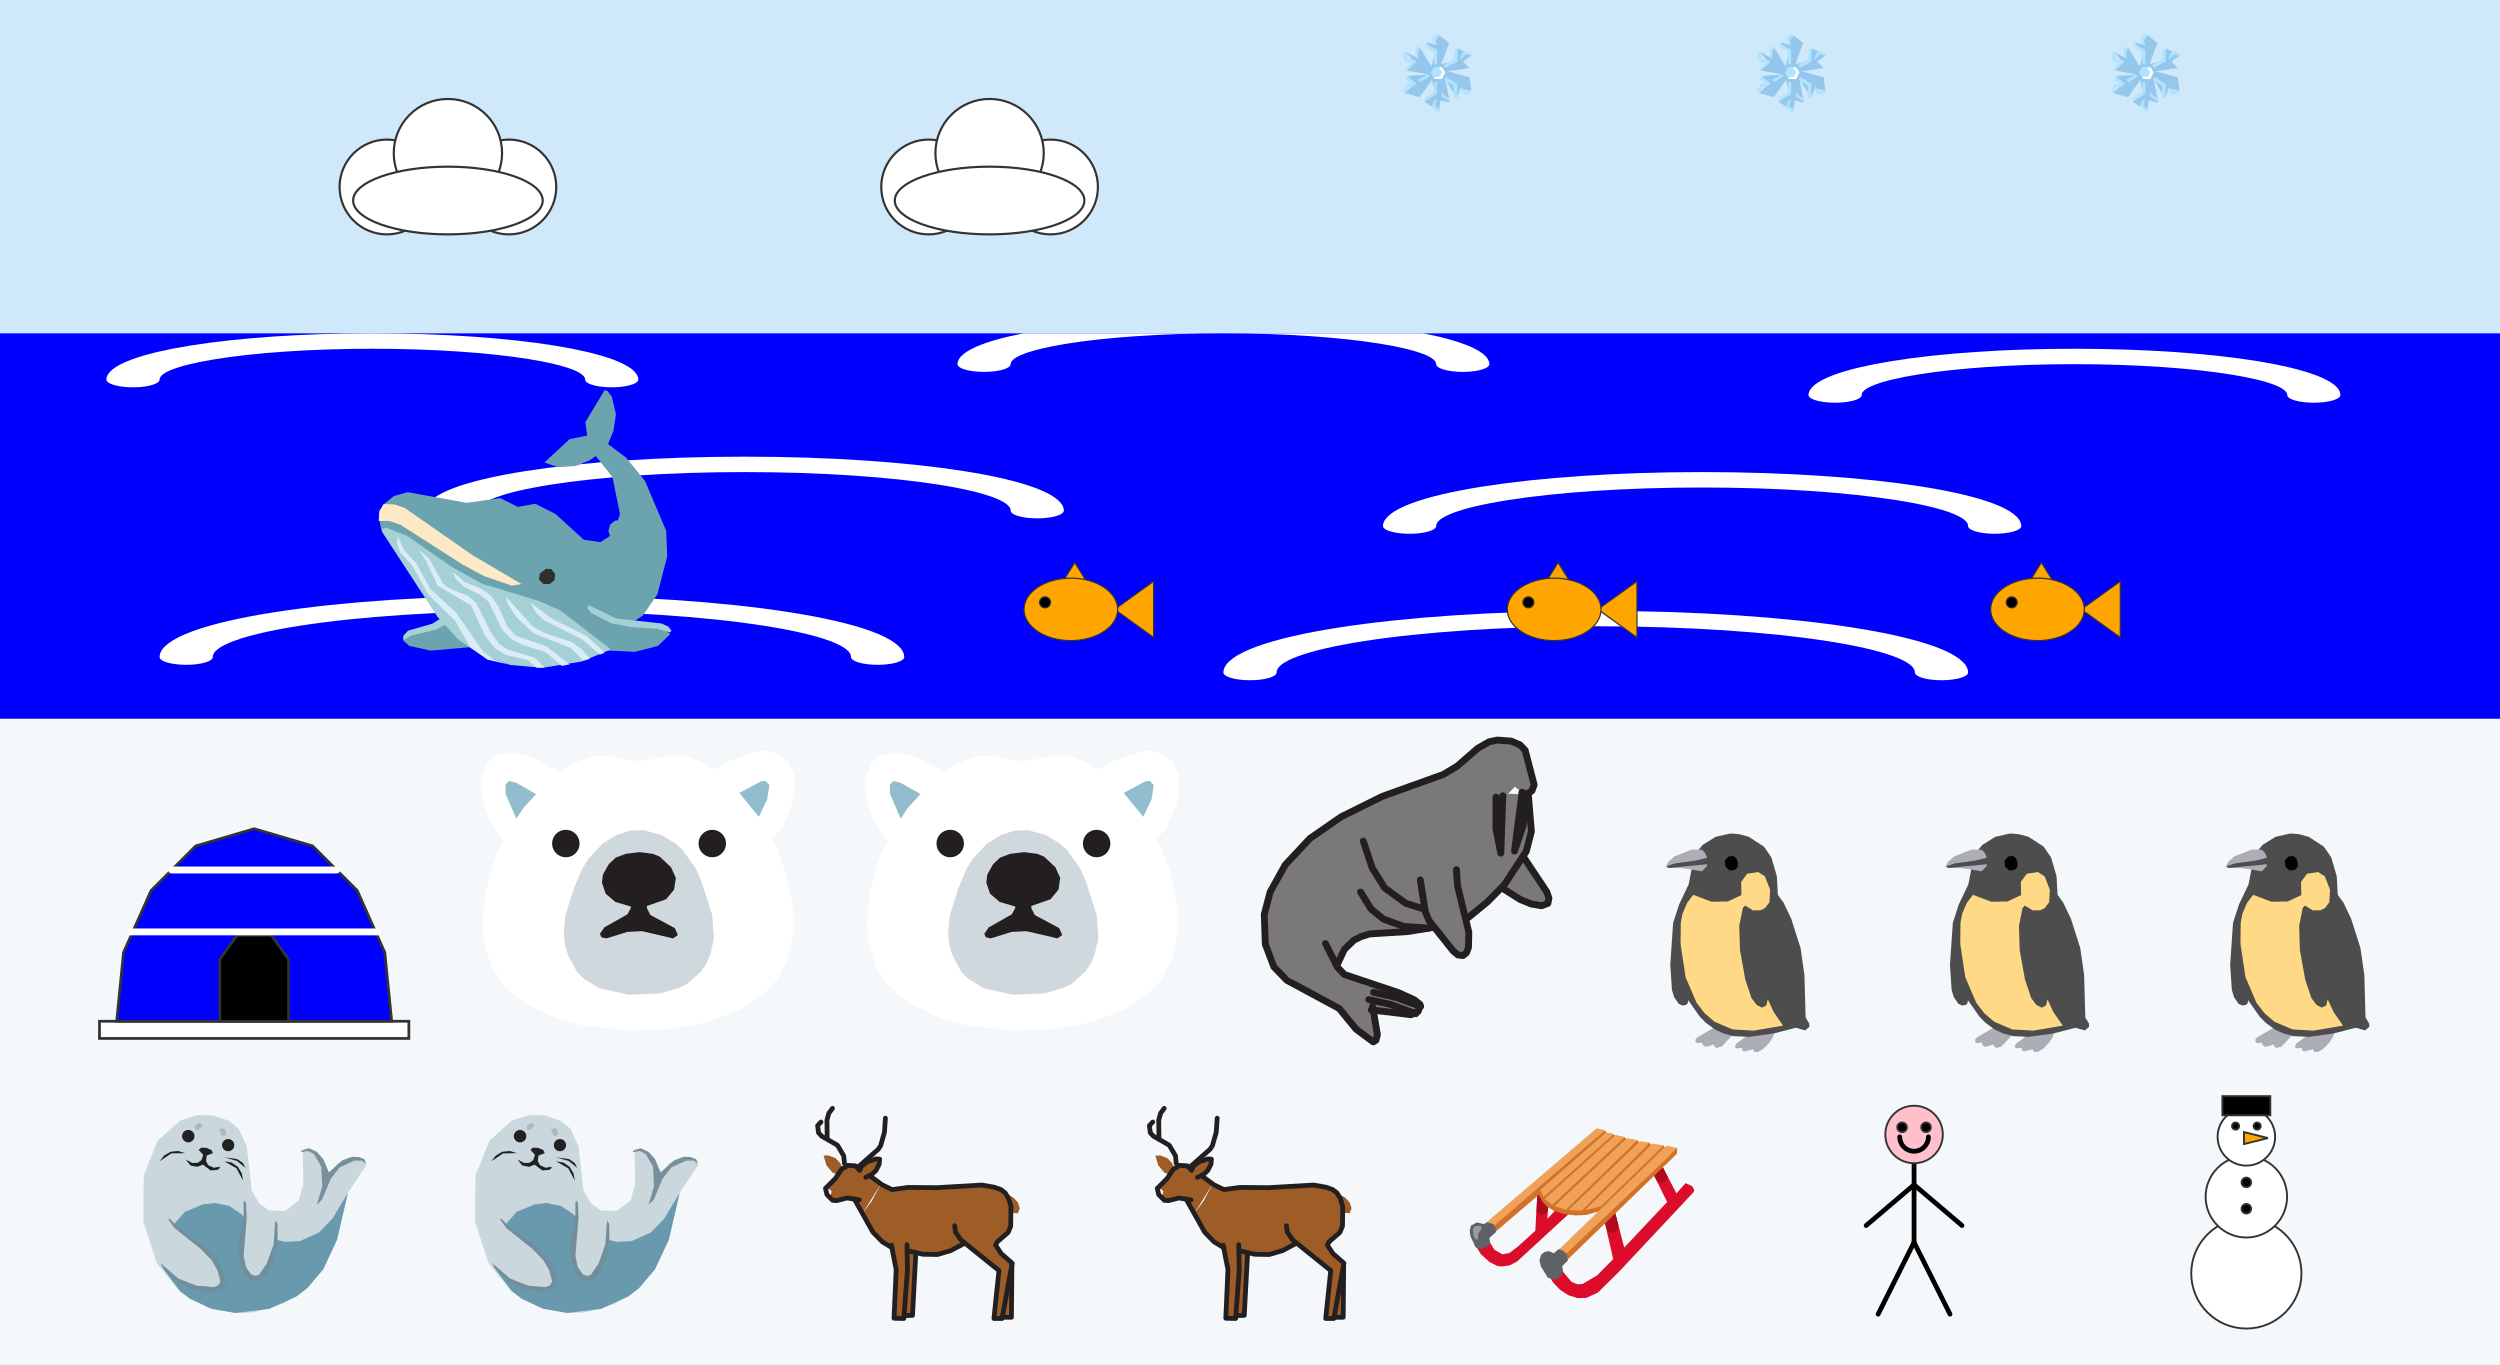
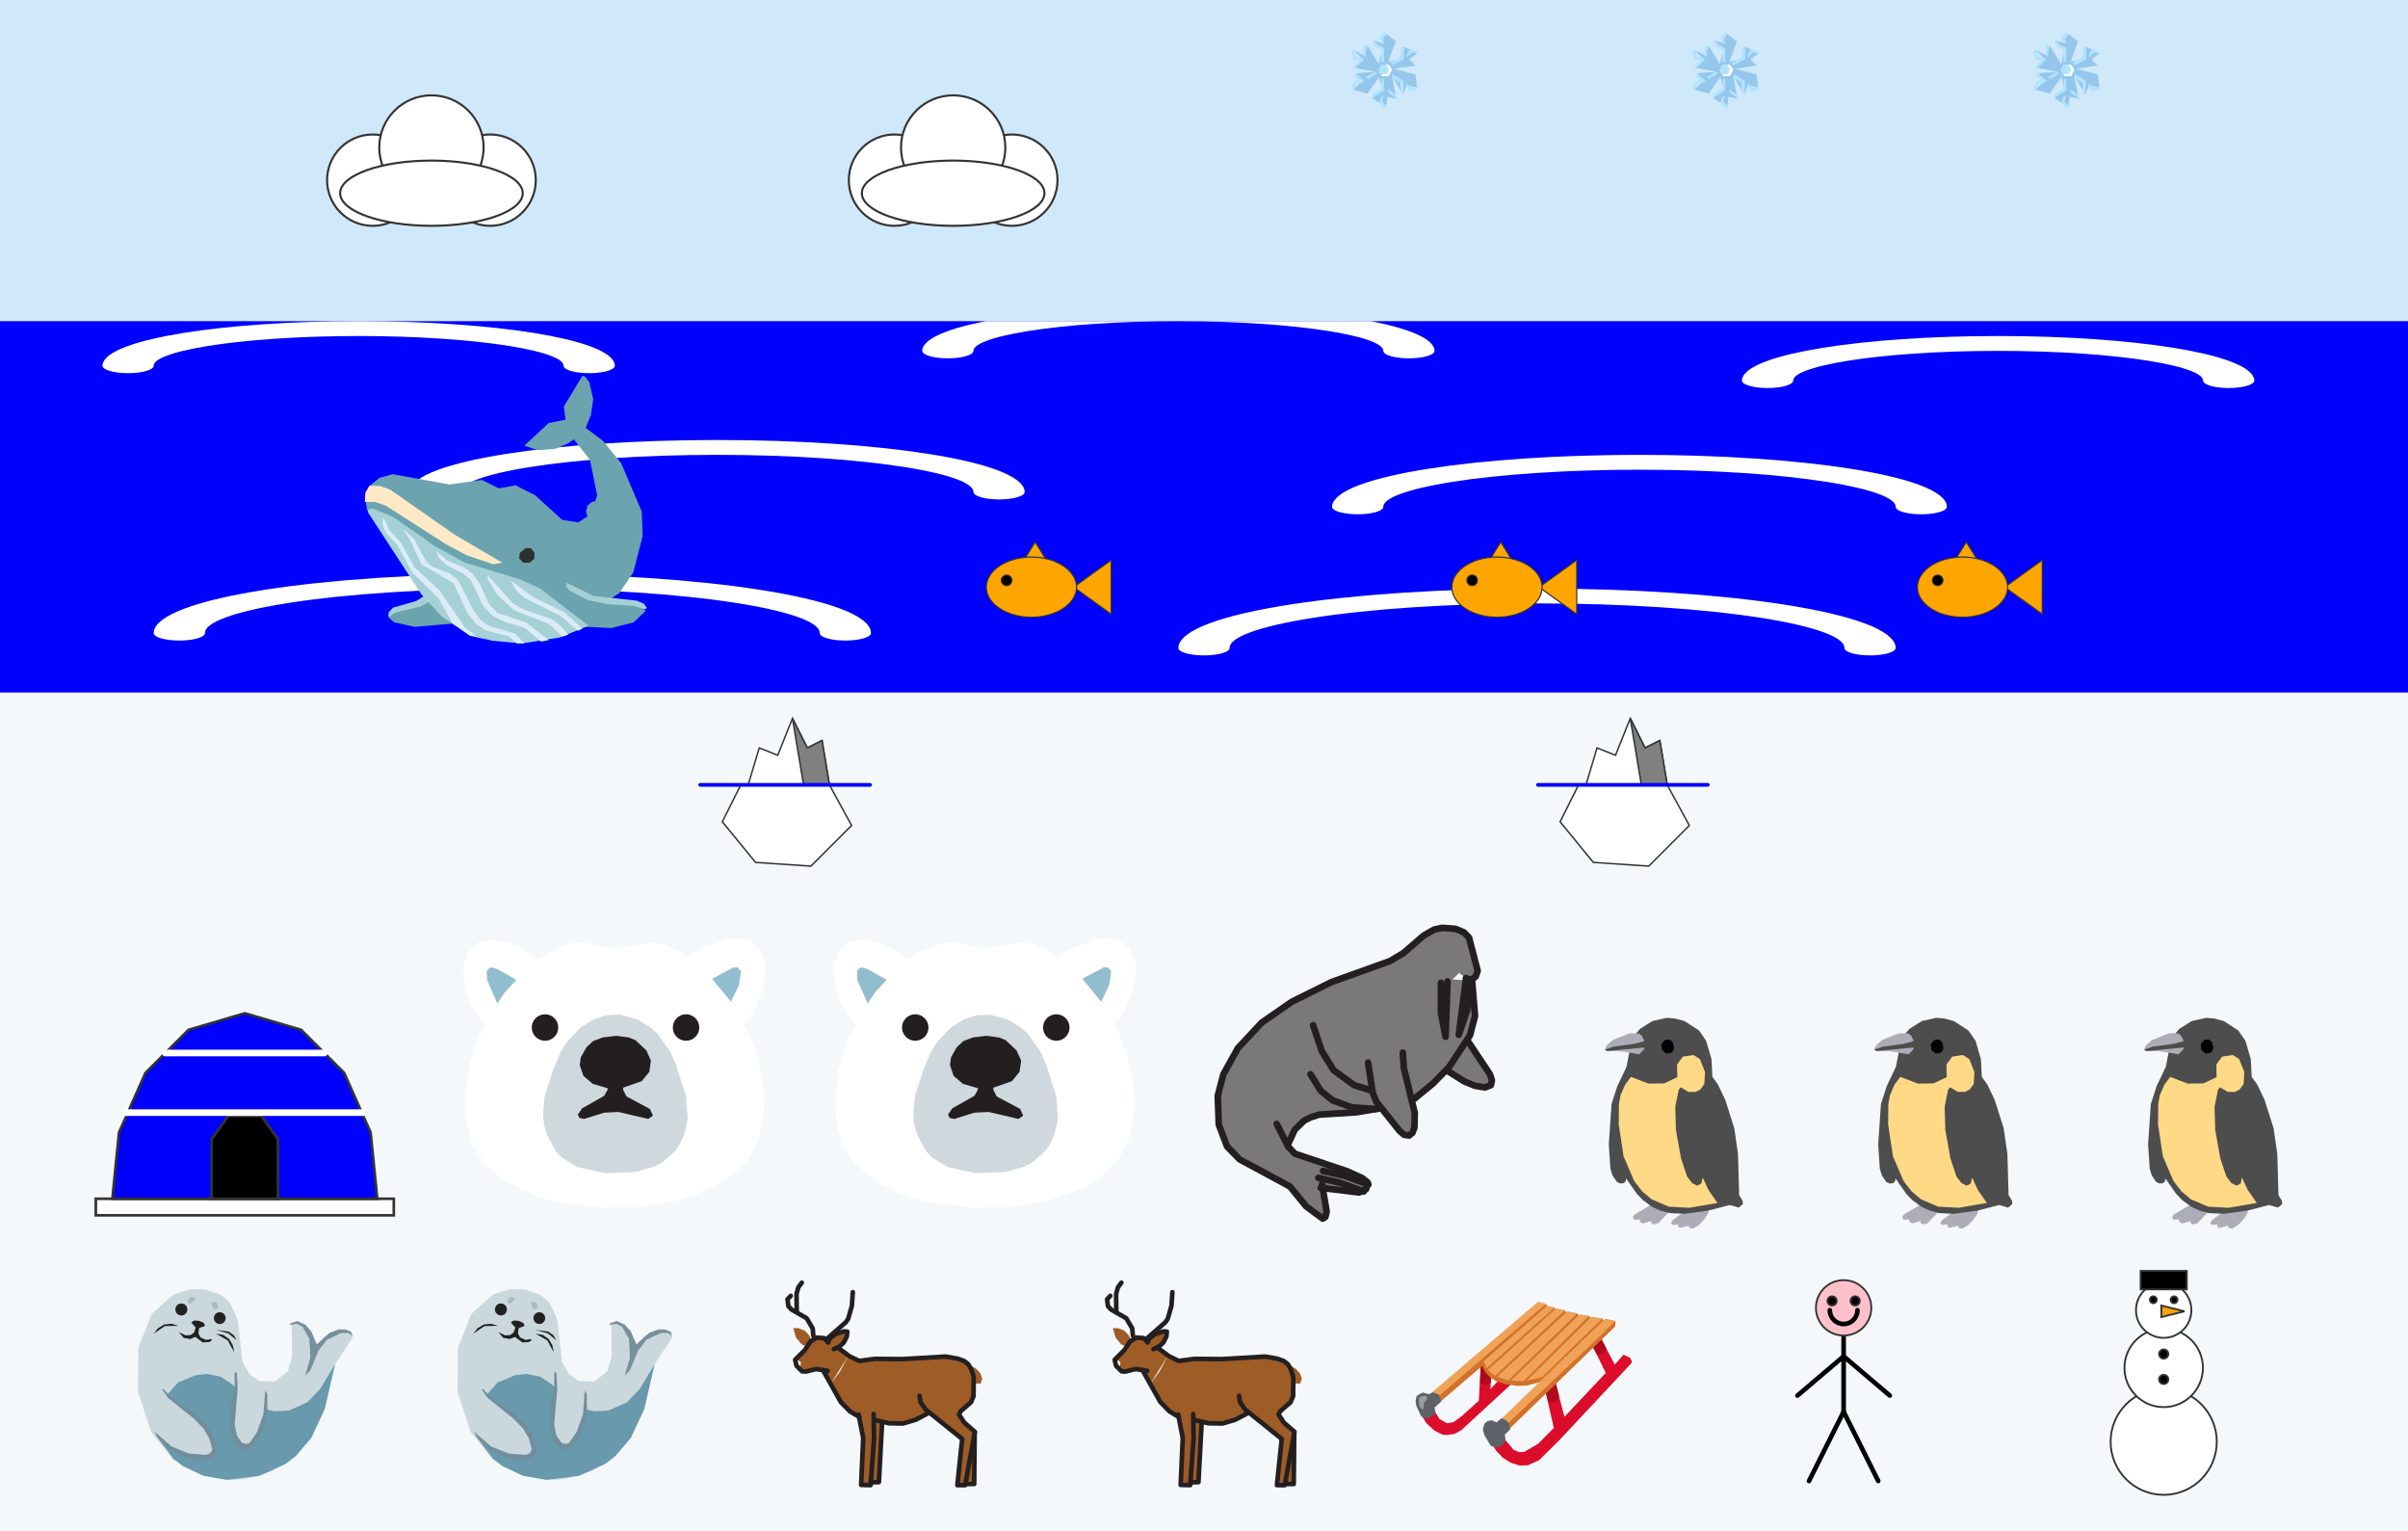
- <svg xmlns="http://www.w3.org/2000/svg" viewBox="0 0 480 262" width="480" height="262">
-   <rect width="480" height="262" fill="#cfe8fa" />
-   <rect y="64" width="480" height="198" fill="#f4f8fb" />
+ <svg xmlns="http://www.w3.org/2000/svg" viewBox="0 0 480 305" width="480" height="305">
+   <rect width="480" height="305" fill="#cfe8fa" />
+   <rect y="64" width="480" height="241" fill="#f4f8fb" />
  <defs>
    <symbol id="o-sea" viewBox="0 0 100 100">
      <ellipse cx="77" cy="17" rx="9" ry="9" fill="yellow" stroke="#333" stroke-width="0.8" />
      <rect x="2" y="36" width="96" height="60" fill="blue" stroke="#333" stroke-width="0.8" />
      <path d="M8 51 A9 5 0 0 1 26 51" fill="none" stroke="white" stroke-width="2" stroke-linecap="round" stroke-linejoin="round" />
      <path d="M40 49 A9 5 0 0 1 58 49" fill="none" stroke="white" stroke-width="2" stroke-linecap="round" stroke-linejoin="round" />
      <path d="M72 53 A9 5 0 0 1 90 53" fill="none" stroke="white" stroke-width="2" stroke-linecap="round" stroke-linejoin="round" />
      <path d="M20 68 A11 6 0 0 1 42 68" fill="none" stroke="white" stroke-width="2" stroke-linecap="round" stroke-linejoin="round" />
      <path d="M56 70 A11 6 0 0 1 78 70" fill="none" stroke="white" stroke-width="2" stroke-linecap="round" stroke-linejoin="round" />
      <path d="M10 87 A13 7 0 0 1 36 87" fill="none" stroke="white" stroke-width="2" stroke-linecap="round" stroke-linejoin="round" />
      <path d="M50 89 A13 7 0 0 1 76 89" fill="none" stroke="white" stroke-width="2" stroke-linecap="round" stroke-linejoin="round" />
    </symbol>
    <symbol id="o-cloud" viewBox="0 0 100 100">
      <ellipse cx="27.5" cy="57.5" rx="17.5" ry="17.5" fill="white" stroke="#333" stroke-width="0.8" />
      <ellipse cx="72.5" cy="57.5" rx="17.5" ry="17.5" fill="white" stroke="#333" stroke-width="0.8" />
      <ellipse cx="50" cy="45" rx="20" ry="20" fill="white" stroke="#333" stroke-width="0.8" />
      <ellipse cx="50" cy="62.5" rx="35" ry="12.5" fill="white" stroke="#333" stroke-width="0.8" />
    </symbol>
    <symbol id="o-snowflake" viewBox="0 0 100 100">
      <polygon points="54.6,39.5 63.9,14 50.7,3.7 46.3,16 35.5,13 47.3,24 42.7,42.2 28.8,19.3 23.5,31 11.7,24.7 21.9,36.3 12.4,47 39,51.9 14.5,53.6 21.8,63.6 10.9,74.2 28.6,79.1 43.2,58.5 47.5,74.2 34.5,84.8 51.7,95.9 53.5,83.1 64.8,85.5 59.2,57 73.1,80.4 77.5,68.6 90.5,71.8 88.5,55.3 61.9,48.1 88.4,44.2 80.7,36.4 91,28.9 74,20.6 70.9,35.4" fill="#95C7EC" />
      <polygon points="59.7,43.8 74.2,36.2 74,20.6 71.4,21.7 70.4,23.2 69.9,33.8 57.4,40.6" fill="#AFE3FF" />
      <polygon points="77.7,34.3 83.4,28.1 85.7,28.2 90.8,29.7 91.2,27.4 85.9,24.8 81.9,24.1 80.4,25.6 77.8,29.9" fill="#AFE3FF" />
      <polygon points="60.3,54.8 58.5,58.4 69.3,65.4 69.8,77.9 70.9,79.3 73.3,80.5 73.9,63.3" fill="#AFE3FF" />
      <polygon points="77.9,66.2 77.5,69.7 80,74.4 81.7,76.1 85.4,75.6 90.5,73.6 90.3,70.4 83.5,72.2 81.4,70.7" fill="#AFE3FF" />
      <polygon points="46.1,42.8 42,49.4 43.9,53.4 46.5,57.1 54.5,57.1 58.1,49.6 55,43.4 54.1,42.6" fill="#AFE3FF" />
      <polygon points="49.4,17.2 47.5,10.2 52.7,5.3 49.8,2.9 46.2,5.6 43.3,9.2 46.3,16" fill="#AFE3FF" />
      <polygon points="35.3,14.8 35.7,18 36.5,19.6 45.7,24.8 45.9,39.7 49.4,39.7 49.4,22.3 38.7,17.2" fill="#AFE3FF" />
      <polygon points="23.4,31 25.9,33.2 26.4,32.8 27,23.7 27,18.6 26.6,18.5 24.9,18.4 24,19.3" fill="#AFE3FF" />
      <polygon points="22.3,34.6 23.9,35.6 23.8,37.2 13,47.6 11.5,46.1 11.5,45 19.7,36.9 13.9,37.4 11.6,37 9.6,31.8 8.7,26 9.6,25.2 12.3,24.6 14.3,33.4" fill="#AFE3FF" />
      <polygon points="38.8,51.5 26.3,58.4 29.4,61 40.4,53.9" fill="#AFE3FF" />
      <polygon points="24.5,63.1 23.5,64.3 19.7,66.7 14.9,66.4 11.8,74.5 9.1,73.3 10.3,68.4 12.7,63.4 14.7,62.9 19.7,63.3 11.9,57.6 12,56.4 13.7,54.4 22.3,60.6" fill="#AFE3FF" />
      <polygon points="46.3,60.9 46.1,73 35.7,79.1 34.6,80.5 34.4,83.9 49.3,75.4 49.3,60.9" fill="#AFE3FF" />
      <polygon points="64.9,84.8 55.1,78.2 54.6,73.5 63.8,80.6 64.7,82.1" fill="#AFE3FF" />
      <polygon points="47.2,88.7 48.5,90.8 53.1,95 50.7,97 47.4,94.9 43.1,90.2 46.2,82.8 47.8,82.2 48.9,82" fill="#AFE3FF" />
      <polygon points="55.5,48.8 53,54.6 47.1,54.9 46.1,56.2 46.4,57.3 55.3,57.4 59.2,49.4 57,45.3 54.2,42.6 52.7,43.1 52.5,44.5" fill="#FEFEFE" />
    </symbol>
    <symbol id="o-whale" viewBox="0 0 100 100">
      <polygon points="12.5,37.5 31.3,40.9 42.1,39.4 47.7,42.2 53.3,41.2 59.8,44.5 68.8,52.7 74.1,53.5 78.3,50.8 80.4,44.5 78,32.7 71.6,24.6 72.5,20.7 75.9,21.6 82.3,26.4 88.4,33.9 95.2,49.9 95.5,58 92.4,70.1 87.7,77 82.9,80.1 93.2,80.5 96.5,82.9 92.5,86.7 85.1,88.6 40.3,86.4 19.8,88.2 13,86.7 11.1,85.1 12.6,83.1 20.9,80.9 27.4,76.6 13.3,61.8 3.9,49.2 3.2,44.8 4.6,41.5 8.1,38.7" fill="#6BA4AE" />
      <polygon points="75.9,23.7 78.3,17.9 79.1,12.6 77.8,7 76.5,5.2 75.5,4.8 69.3,15.1 69.9,19.4 64.3,20.5 56.2,28 60.6,29.5 66.3,29.1 70.5,27.4" fill="#6BA4AE" />
      <polygon points="81.5,46.4 78.8,46.6 77.2,47.9 76.7,49.9 77.5,52.6" fill="#6BA4AE" />
      <polygon points="59.6,63.6 59.5,65.6 57.9,66.9 55.9,66.9 54.5,65.5 54.7,63.6 56.7,62 58.4,62.1" fill="#2E302F" />
      <polygon points="5.8,48.9 12.5,51.6 26.4,61.3 36.3,66.8 54.4,72.3 61.4,75.4 77.5,87.8 68.1,91.7 55.5,93.7 45.3,92.8 35.9,89.5 28.8,84.8 22,77.4 4.2,50.1 4.2,49.2" fill="#A5D0D6" />
      <polygon points="70.3,73.6 70,74.6 71.2,76.2 77.5,79.4 84.2,80.7 92.3,81.2 96.3,82.4 96.9,81.9 95.9,80.5 93.6,79.5 79.1,77.9" fill="#A5D0D6" />
      <polygon points="25.1,76.6 20.3,79.6 12.6,81.8 11.1,83.4 11,85 13.5,83.4 21.8,81.4 27.2,78.4 28.1,77.8" fill="#A5D0D6" />
      <polygon points="51.7,72.8 53.4,76 56.1,78.5 68.3,84.6 74,89.5 75.5,88.8 69.5,83.4 58.6,78" fill="#DBECF7" />
      <polygon points="52.8,82.7 64.5,87.3 68.8,91.4 70.8,90.8 68,87.6 65,85.5 55.7,82.3 52.4,80.4 43.9,70.9 44.2,72.7 47.2,77.5" fill="#DBECF7" />
      <polygon points="19.6,68.3 28,76.1 36.7,88.7 39.9,90.9 44.6,92.6 38,91.1 32.5,87.2 27.6,78.6 19,70.2 13.9,60.9 10.1,56.8 9.1,54.1 9.3,51.6 11.3,56 15.2,60.2" fill="#DBECF7" />
      <polygon points="15.8,55.7 18.3,59.4 22,67.4 32.7,73.7 37.2,83.5 40.4,87.5 43.7,89.5 51,91.3 53.8,93.7 56.2,93.6 53.2,90.5 44.3,87.8 41.6,85.9 39.1,82.4 34.3,72.8 31.6,70.6 25.6,68.2 23.7,66.7 19.4,58.8" fill="#DBECF7" />
      <polygon points="38.4,72.6 42.6,81.4 45.7,84.6 49.3,86.4 56.6,88.7 61.8,93.1 64.3,92.6 56.8,86.8 47.2,83.5 44.5,80.7 41.4,73.9 39,70.5 36,68.4 30.6,66.2 26.9,63 27.8,65.3 30.6,67.8 35.7,70.4" fill="#DBECF7" />
      <polygon points="3.2,46.7 6.5,46.7 10.1,47.9 30.1,60.7 37,64.4 45.8,67.4 48.9,66.9 33.1,57.6 11.6,42.6 8.2,41.4 4.8,41.3 3.4,43.5" fill="#FEE9C6" />
    </symbol>
    <symbol id="o-fish" viewBox="0 0 100 100">
      <polygon points="68,50 93,32 93,68" fill="orange" stroke="#333" stroke-width="0.8" />
      <polygon points="42.5,20 50,32 35,32" fill="orange" stroke="#333" stroke-width="0.8" />
      <ellipse cx="40" cy="50" rx="30" ry="20" fill="orange" stroke="#333" stroke-width="0.8" />
      <ellipse cx="23.5" cy="45.5" rx="3.5" ry="3.5" fill="black" stroke="#333" stroke-width="0.8" />
    </symbol>
+     <symbol id="o-iceberg" viewBox="0 0 100 100">
+       <polygon points="26,50 74,50 86,72 64,94 34,92 16,70" fill="white" stroke="#333" stroke-width="0.8" />
+       <polygon points="30,50 36,30 46,34 54,14 62,30 70,26 74,50" fill="white" stroke="#333" stroke-width="0.8" />
+       <polygon points="54,14 62,30 70,26 74,50 60,50" fill="grey" stroke="#333" stroke-width="0.8" />
+       <polyline points="4,50 96,50" fill="none" stroke="blue" stroke-width="2" stroke-linecap="round" stroke-linejoin="round" />
+     </symbol>
    <symbol id="o-igloo" viewBox="0 0 100 100">
      <rect x="5" y="88" width="90" height="5" fill="white" stroke="#333" stroke-width="0.8" />
      <polygon points="10,88 12,68 20,50 33,37 50,32 67,37 80,50 88,68 90,88" fill="blue" stroke="#333" stroke-width="0.8" />
      <polygon points="40,88 40,70 45,63 55,63 60,70 60,88" fill="black" stroke="#333" stroke-width="0.8" />
      <polyline points="14,62 86,62" fill="none" stroke="white" stroke-width="2" stroke-linecap="round" stroke-linejoin="round" />
      <polyline points="26,44 74,44" fill="none" stroke="white" stroke-width="2" stroke-linecap="round" stroke-linejoin="round" />
    </symbol>
    <symbol id="o-polar_bear" viewBox="0 0 100 100">
      <polygon points="12.6,37.2 8.8,32.7 6.5,28.8 4.8,24 4.3,18.6 4.6,16.3 6.3,12.7 9.1,10.5 12.9,9.8 17.4,10.6 21.7,12.3 30.1,17.5" fill="#FFFFFF" />
      <polygon points="17.1,34.8 11.5,21.9 11.4,19.2 12.5,18.1 14.5,18.6 26,25.1" fill="#91BDCE" />
      <polygon points="68.4,17 75.5,12.7 84.5,9.5 86.8,9.3 90.8,10.2 93.8,12.6 95.4,16.4 95.7,18.8 95,24.5 91.9,31.7 86.5,38.2" fill="#FFFFFF" />
      <polygon points="72.7,25.2 85.8,18.2 87.1,18.1 88.2,19.3 87.6,23.4 81.8,35.6" fill="#91BDCE" />
      <polygon points="78,19.8 73.8,16 69.8,13.4 64.8,11.2 61.1,10.6 50.7,12.3 47.5,12.1 41.4,10.7 36.6,10.9 30.2,13.4 24.1,17.8 16.7,25.9 12,33 8.2,41 5.7,49.9 4.8,59.5 5.2,65 7.3,71.9 10.8,77.5 16.8,82.6 26.8,87.4 34.2,89.3 46,90.6 58,90.4 69.5,88.4 80.1,84.5 86.1,80.5 90.5,75.8 93.6,69.8 95.1,62.3 95,54.6 93.2,45.3 90.1,36.9 85.8,29.3" fill="#FFFFFF" />
      <polygon points="68.5,47.4 66.9,43.7 63,38.2 60.9,36.3 56.8,33.8 51.5,32.4 47.5,32.6 43.8,33.8 39.7,36.3 35.6,40.7 33.7,43.7 31.3,49.5 28.9,57.1 28.4,62.3 28.7,65.6 29.6,68.7 32.3,73.7 34.2,75.6 38.7,78.4 47.2,80.3 56.4,79.9 61.9,78.3 64.3,77.1 68.3,73.6 69.8,71.4 71,68.7 72.1,63.9 71.6,57.1" fill="#CFD8DC" />
      <polygon points="60.7,60.9 53.6,57.1 52.6,55.1 52.6,50.8 49.7,50 48,50.8 47.9,55.1 46.9,56.9 40.2,60.7 38.9,62.6 39.4,63.6 40.8,63.9 46.9,62 51.2,61.8 60.2,63.9 61.6,62.9" fill="#231F20" />
      <polygon points="56.3,40.1 54.3,39.3 50.5,38.8 46.4,39.3 43.5,40.4 41.5,42.3 39.8,45.3 39.5,47.7 40.6,50.9 43.4,53.3 50.2,55.3 58.2,52.5 60.5,49.7 61,46.3 59.6,43.2" fill="#231F20" />
      <ellipse cx="71.6" cy="36.3" rx="4" ry="4" fill="#231F20" />
      <ellipse cx="29" cy="36.3" rx="4" ry="4" fill="#231F20" />
    </symbol>
    <symbol id="o-walrus" viewBox="0 0 100 100">
      <polygon points="83.7,21.4 81.6,19.8 79.6,21.8 83.6,22 81.5,38.3 85.2,22.1 85.6,36.8 78.6,48.2 67.5,58 68.3,64.5 67.1,68.6 64,68 57.9,60.7 36.8,63.4 30.5,69.8 29.8,71.8 32,74.4 52.4,81.8 54.1,83.6 53.1,85.4 40.2,84.8 41.6,91.9 40.4,94 29.8,83.8 12.1,72.9 8.7,63.4 9.8,52.2 15.9,41.1 25.2,32.3 38.2,24.8 60.8,16.2 75.3,6.4 81.1,6.6 84.6,9.2 87.2,19.2 85.5,21.7" fill="#7A7878" />
      <polygon points="82.2,52 77.7,49.2 83.9,40.4 84.3,40.5 88.3,46.1 91.2,51 91.6,52.7 90.8,54.1 88.5,54.3" fill="#7A7878" />
      <polygon points="84.7,21.9 85.2,22.3 84.3,29.7 81.5,38.5 83.6,22 83.9,21.6" fill="#FFFFFF" />
      <polygon points="78.1,22.6 77.4,39.1 76.1,32 76,25.2 76.2,22.5" fill="#FFFFFF" />
      <polyline points="85.5,21.9 86.4,32.8 84.9,38.6 78.6,48.2 73.7,53.2 68.1,57.8" fill="none" stroke="#231F20" stroke-width="2" stroke-linecap="round" stroke-linejoin="round" />
      <polyline points="76.1,22.8 76.1,32 77.5,39.1 78.1,22.4" fill="none" stroke="#231F20" stroke-width="2" stroke-linecap="round" stroke-linejoin="round" />
      <polyline points="85.2,22.1 84,31.1 81.5,38.5 83.7,21.4" fill="none" stroke="#231F20" stroke-width="2" stroke-linecap="round" stroke-linejoin="round" />
      <polyline points="54.1,46.9 55.5,56 56.6,58.7 63.6,67.5 65,68.7 66.5,68.9 67.5,68.1 68.1,66.5 68.2,62.1 64.9,48.5 64.6,43.9" fill="none" stroke="#231F20" stroke-width="2" stroke-linecap="round" stroke-linejoin="round" />
      <polyline points="84.3,40.5 90.9,50.4 91.5,52.2 91.2,53.7 89.4,54.4 86.4,53.9 83.2,52.6 78.1,49.4" fill="none" stroke="#231F20" stroke-width="2" stroke-linecap="round" stroke-linejoin="round" />
      <polyline points="83.7,21.4 84.5,21.9 85.5,21.7 86.6,20.9 87.2,19.2 84.6,9.2 83.1,7.6 80.5,6.5 76.5,6.2 74.1,6.7 70.8,8.6 64.8,13.8 60.8,16.2 43,22.6 31.1,28.5 22,34.8 14.8,42.5 10.4,50.4 8.7,56.9 9,65.6 11.5,72.2 15.3,76.1 30.5,84.3 35.4,90.3 40.4,94 41.2,93.5 41.6,91.9 40.2,83.6" fill="none" stroke="#231F20" stroke-width="2" stroke-linecap="round" stroke-linejoin="round" />
      <polyline points="39.8,84.7 51.4,86.1 53.5,85.1 54,83.1 52.4,81.8 47.8,79.7 32,74.4 30,72.3 26.5,65.4" fill="none" stroke="#231F20" stroke-width="2" stroke-linecap="round" stroke-linejoin="round" />
      <polyline points="52.8,85.8 45.4,83.1 39.1,81.7" fill="none" stroke="#231F20" stroke-width="2" stroke-linecap="round" stroke-linejoin="round" />
      <polyline points="54.2,83.7 47.1,81.1 40.5,79.6" fill="none" stroke="#231F20" stroke-width="2" stroke-linecap="round" stroke-linejoin="round" />
      <polyline points="29.8,71.8 32,67.1 34.8,64.4 36.8,63.4 39.3,62.6 50.5,61.9 57.8,60.7" fill="none" stroke="#231F20" stroke-width="2" stroke-linecap="round" stroke-linejoin="round" />
      <polyline points="37.5,35.6 40.1,43.4 43.7,49.2 49.9,53.7 55,55.3" fill="none" stroke="#231F20" stroke-width="2" stroke-linecap="round" stroke-linejoin="round" />
      <polyline points="36.7,50.4 39.8,55.4 43.4,58.3 49.2,60.4 56.5,60.9" fill="none" stroke="#231F20" stroke-width="2" stroke-linecap="round" stroke-linejoin="round" />
    </symbol>
    <symbol id="o-penguin" viewBox="0 0 100 100">
      <polygon points="54.5,88.1 49.1,92.1 48.4,93.5 49.3,94.1 51.5,93.9 51.5,94.9 52.5,95.4 56,94.5 56.5,95.5 58,95.7 60.5,94.2 62.9,91.7 64.5,89.2 64.9,87.3 64.8,86.8" fill="#ADADB7" />
      <polygon points="40.8,84.8 32.8,89.5 32,90.4 32.1,91.5 32.9,91.9 34.9,91.7 35,92.7 36.2,93.5 39.8,92.5 40,93.4 40.8,93.9 42.9,93.4 48.6,87.4" fill="#ADADB7" />
      <polygon points="66.4,30 66,22.3 63.7,14.4 60.6,9.9 54.3,5.8 50.2,4.7 46.7,4.4 40.4,5.8 35,9.2 33,11.6 31.2,15.1 29.2,25.6 25.2,34 22.7,41.7 21.5,59.2 22.2,69.7 23.1,72.7 25,75.5 26.5,76.2 28,76 28.8,75.3 29,74 33.7,80.7 36.3,83.4 40.3,86.3 43.8,87.9 47.9,89 54.4,89.3 64.6,87.9 73.9,85.5 77.8,86.6 79.6,85.1 79.5,83.7 78,81.2 77.5,63.5 75.9,52.3 72,40 68.8,33.3" fill="#4D4D4D" />
      <polygon points="31.1,30 28.6,33.3 26.6,37.9 25.9,41.7 25.8,50.5 27.9,64.4 32.5,75.1 35.9,79.5 40,83 47.5,86.2 56.3,86.7 68.6,84.6 64.7,79 62.2,73.6 61.6,76.2 59.8,77.1 57.6,76 55.4,73.1 52.8,65.3 50.6,53 50.3,43 51.8,35.5 52.7,34.5 56,36.5 59.1,36.5 61.1,35.5 62.9,33.1 63.2,27.9 61,22.3 58.2,20.5 53.6,21.2 51.1,24.6 51.2,30.1 45.5,32.8 38.7,32.9" fill="#FFD985" />
      <polygon points="36.8,14.2 35.9,12.3 34.7,11.2 30.5,11.1 23.2,14 20.7,16.2 19.8,18 20.7,18.8 26.7,18.9 34.7,20.2 36.9,17.9" fill="#ADADB7" />
      <polygon points="37,14.5 32.3,15.7 23.5,16.9 19.7,18.2 20.9,18.8 38.3,17.1" fill="#4D4D4D" />
      <polygon points="49.8,17.2 49.5,18.6 48.5,19.6 46.3,19.9 44.5,18.2 44.3,15.7 45.8,14 47.9,13.8 49.2,14.9" fill="#000409" />
    </symbol>
    <symbol id="o-seal" viewBox="0 0 100 100">
      <polygon points="80.7,33.8 76.7,25.2 73.4,23 70.3,23.2 70.5,37.9 68.7,44.4 63,48.9 56.2,48.7 52.1,45.8 49,40.4 46.9,22 43.5,14.6 39.5,11.3 32.8,9 26.3,8.9 19.1,11.2 9.7,19.6 3.9,34.1 3.7,53.4 9.4,70.8 18.9,82.6 30.9,89.4 43.8,91.6 50.2,91.2 62.4,87.5 72.1,81.1 78.8,73.3 84.6,60.9 89.2,41.3 96.8,29.8 95.8,27.5 90.1,26.5 84.9,29" fill="#CAD8DD" />
      <ellipse cx="22.5" cy="17.7" rx="2.6" ry="2.6" fill="#212121" />
      <ellipse cx="39.15" cy="21.45" rx="2.55" ry="2.55" fill="#212121" />
      <polygon points="32.8,24.8 29.3,26.1 26.8,23.4 27.9,22.5 30.1,22.6 32.2,23.5" fill="#212121" />
      <polygon points="35.4,30.5 33.2,30.9 30.8,29.8 29.9,28.1 30.3,25 29.6,24.8 29,24.7 28,27.7 26.5,28.8 24.3,28.9 21.4,27.5 23.5,30 26.3,30.5 28.6,29.6 31.8,32 34.7,31.8 35.8,30.9" fill="#212121" />
      <polygon points="10.5,28.2 12.4,25.8 15.1,24.2 18.3,23.9 21.2,24.8 15.4,24.9" fill="#212121" />
      <polygon points="46.4,31 42.9,28.1 37.5,26.5 43,27.3 45.3,28.9" fill="#212121" />
      <polygon points="45.4,36.3 42.6,31.1 37.5,28.2 40.6,28.7 43.2,30.5 44.8,33.2" fill="#212121" />
      <polygon points="25.2,13.6 25.4,14.8 26.6,15.2 28.7,13.2 26.9,12.1" fill="#A8BAC1" />
      <polygon points="38.5,16.5 37.7,17.6 36.4,17.4 35.4,14.7 37.6,14.5" fill="#A8BAC1" />
      <polygon points="77.1,57.9 69.1,61.5 62.9,61.8 59.4,61 51.7,56.9 44.5,50.1 39.5,46.8 33.5,45.6 28.6,46.2 21.1,49.3 15.8,55.3 12.4,64.9 12.6,73.8 19.1,82.4 23.2,85.6 32.3,89.8 42.1,91.5 56.3,89.8 67.7,84.6 72.1,81.2 78.8,73.3 84.6,60.9 89.1,41.4 82.7,52.1" fill="#6899AD" />
      <polygon points="86.8,27.8 81.2,32.8 78.8,27.2 76.1,24.2 72.7,22.7 69.7,23.8 69.5,24.4 72.5,23.9 75,25.2 78,30.5 78.4,38.7 76.1,46.4 78.4,44.1 81.9,35.6 85.6,30.8 91.8,27.9 94.9,27.9 96.8,29.2 96,27.3 93.7,26.4 90.9,26.3" fill="#78909C" />
      <polygon points="45.4,43.9 46.2,50.8 44.5,62.1 45,70.6 47.9,76.3 51.8,76.9 54.3,74.7 57.8,67.3 59.2,61.2 59.3,55.3 58.7,52.8" fill="#CAD8DD" />
      <polygon points="46.6,45.4 46.9,52.1 45.6,67.6 46.6,72.4 48.8,75.5 50.7,76 52.1,75.5 55.3,70.8 58.1,62.9 58.8,52.9 59.7,54.2 59.8,61.6 58.1,69.2 55.1,75.4 51.7,78.2 49.2,78.1 46.8,76.7 43.8,70.5 43.5,61.7 45.6,51.2 45.6,45.2 46.1,44.7" fill="#728E9C" />
      <polygon points="14.3,51 17.1,55.5 27.8,63.7 33.1,68.9 37,77.3 36.8,79.2 35.3,81.1 33,81.9 27.9,81.6 20.7,79.3 15.2,75.8 9.8,69.9" fill="#CAD8DD" />
      <polygon points="15,52.4 18.3,56 28.8,63.2 34,68.2 37.9,76.5 38,79.2 36.5,81.6 32.1,83 23.6,81.5 17.3,78.1 12,73 10.8,70.6 18.3,77.1 25.9,80.1 33.2,80.7 35.1,79.9 35.9,78.3 34.6,73.5 32.1,69.3 27.6,64.7 16.8,56.1 14.3,52.6 14.4,52" fill="#728E9C" />
    </symbol>
    <symbol id="o-reindeer" viewBox="0 0 100 100">
      <polygon points="85.1,93.3 89.1,71.2 88.9,93.3" fill="#9E5C26" />
      <polygon points="86.5,41.6 89.8,43.4 91.6,45.4 92.4,47.8 91.6,49.9 89,49.7 88.3,45.3" fill="#9E5C26" />
      <polygon points="69.1,62.3 64.9,65 58,67.1 52,66.9 45.3,65.6 45.5,73.7 44,93.8 39.9,93.7 40.9,75.9 40.6,71.4 39.1,64.3 35,61.8 32.4,59.4 29.8,56.1 26.6,50.1 30.6,44.8 34.4,37.7 39.1,40 45.8,39.1 57.8,39.2 73.8,38.1 81.7,39 85.4,40.6 87.4,42.9 88.5,46.1 88.8,54.3 87.5,57.9 83,61.8 82.3,63.2 84.6,66.7 89.2,70.7 85,93.8 81.6,93.8 83.7,73.8 81.7,71.8" fill="#9E5C26" />
      <polygon points="49,66.4 47.6,92.5 44.1,92.5 45.5,73.7 45.3,65.6" fill="#9E5C26" />
      <polygon points="23.4,43.8 19.8,43.5 16,44.6 14.3,44.5 12.2,42.7 13.6,42.1 13.8,40.6 13,39.9 11.3,39.7 11.6,39 15.1,35.7 17.5,32.2 19.6,30.3 23.2,29.9 24.7,30.7 25.6,32 26.3,30.3 28.7,28.4 32.4,27.2 33.9,27.3 33.9,28.6 32.7,31.5 29.5,34.3 34.4,37.7 26.7,50" fill="#9E5C26" />
      <polygon points="18.5,31.1 16.3,33.7 14.2,32.9 11.7,29.9 10.5,25.8 12.7,25.8 15.5,26.9 17.4,28.9" fill="#9E5C26" />
      <polyline points="38.8,63.2 40.8,73.4 39.9,93.7 44,93.8 45.5,73.7 45.3,63" fill="none" stroke="#231F20" stroke-width="2" stroke-linecap="round" stroke-linejoin="round" />
      <polyline points="45.9,65.6 52,67 58,67.1 63.5,65.5 69,62.6" fill="none" stroke="#231F20" stroke-width="2" stroke-linecap="round" stroke-linejoin="round" />
      <polyline points="49,66.4 47.6,92.5 44.6,92.6" fill="none" stroke="#231F20" stroke-width="2" stroke-linecap="round" stroke-linejoin="round" />
      <polyline points="89.1,71 88.9,93.3 85.2,93.3" fill="none" stroke="#231F20" stroke-width="2" stroke-linecap="round" stroke-linejoin="round" />
      <polyline points="29.9,34.3 34.9,38 39.1,40 45.8,39.1 57.8,39.2 76.5,38.1 81.7,39 84.5,40 86.3,41.4 87.7,43.7 88.7,47 88.6,55.3 87.5,57.9 83,61.8 82.3,63.2 84.6,66.7 89.2,70.7 85,93.8 81.6,93.8 83.7,73.8 67.8,61 65.6,57.8 65.2,55.1" fill="none" stroke="#231F20" stroke-width="2" stroke-linecap="round" stroke-linejoin="round" />
      <polyline points="23.3,43.9 31.1,57.8 35,61.8 39.1,64.3" fill="none" stroke="#231F20" stroke-width="2" stroke-linecap="round" stroke-linejoin="round" />
      <polyline points="28.1,34.9 30.7,33.6 32.4,32 33.7,29.4 33.9,27.3 32.4,27.2 28.7,28.4 26.3,30.3 25.6,32 23.8,30.1 20.6,29.9 17.9,31.6 15.5,35.3 11.3,39.5 11.9,42.1 14.3,44.5 16,44.6 20.3,43.5 25.4,44.3" fill="none" stroke="#231F20" stroke-width="2" stroke-linecap="round" stroke-linejoin="round" />
      <polyline points="36.3,10.2 35.9,16.1 34.3,21.7 33.3,23.2 25,30.5" fill="none" stroke="#231F20" stroke-width="2" stroke-linecap="round" stroke-linejoin="round" />
      <polyline points="9.4,11.8 8,13.3 8.4,16.3 9.7,17.7 16.3,21.5 18.9,25.9 19.2,29.1" fill="none" stroke="#231F20" stroke-width="2" stroke-linecap="round" stroke-linejoin="round" />
      <polyline points="14.2,6.1 12.7,8.1 11.9,11 12,18.9" fill="none" stroke="#231F20" stroke-width="2" stroke-linecap="round" stroke-linejoin="round" />
    </symbol>
    <symbol id="o-sled" viewBox="0 0 100 100">
      <polygon points="31.3,40.6 30.4,57.2 23.1,63.8 19.5,66.5 16.6,67 13.3,65.1 10.5,60.5 5.3,63.1 7.7,67 11.2,70.2 14.6,71.9 16.4,72.1 19.8,71.6 22.8,70 46.7,48 39.2,48.2 35.4,52.2 36.2,41.7" fill="#DB0D2A" />
      <polygon points="31.3,40.7 30.9,49.4 32.4,50.3 34.2,50.3 35.6,49.1 36.2,41.7" fill="#AF0A1B" />
      <polygon points="83.5,30.5 89.3,41.6 93.1,37.3 95.9,38.6 96.7,40.1 96.5,41 65.4,74.2 56.5,83 51.7,85.2 48.1,85.3 44.2,84.1 40.8,81.9 37.9,78.9 35.8,75.6 41.2,73.4 45.5,78.5 47.9,79.5 50.1,79.4 56.2,75.8 62.9,69 58.6,50.2 63,46.9 67.5,64.2 85.4,45.2 78.4,30.9" fill="#DB0D2A" />
      <polygon points="59.2,53.1 60.6,57.5 62.7,58 64.6,56.9 65.1,54.9 63.3,48.2" fill="#AF0A1B" />
      <polygon points="79.6,33.5 81.6,37.2 83.9,37.1 85.6,35.5 85.7,34.8 83.1,29.6" fill="#AF0A1B" />
      <polygon points="11.4,55.7 13.7,57.7 31.8,42.2 33.4,45.1 35.2,47 38,48.8 42.4,50.2 47.2,50.8 51.5,50.6 59.6,48.4 40.4,67.7 43.9,69.2 88.2,26.3 89.5,25 89.6,22.7 84.3,22.3 83.9,21.6 78.8,21.4 78.1,20.5 73.5,20.1 73,19.4 68.3,18.9 67.7,18.1 63.7,17.6 63.1,16.9 59.9,16.2 59.5,15.2 23.4,44.5" fill="#D2712A" />
      <polygon points="10.1,53.6 56,14.4 59.5,15.2 11.6,56.5" fill="#F0A358" />
      <polygon points="32.5,40.1 59.9,16.2 63.1,16.9 33.8,43.1" fill="#F0A358" />
      <polygon points="34.3,43.9 63.9,17.2 67.7,18.1 37.4,46.5" fill="#F0A358" />
      <polygon points="38.3,46.9 68.7,18.5 73,19.4 43.2,48.4" fill="#F0A358" />
      <polygon points="44.3,48.5 74.1,19.8 78.1,20.5 49.7,48.8" fill="#F0A358" />
      <polygon points="51.1,48.6 79.3,20.8 83.9,21.6 57.8,47" fill="#F0A358" />
      <polygon points="85.1,21.7 39.3,65.9 42.9,67.1 84.7,27.5 89.5,22.6" fill="#F0A358" />
      <polygon points="5.4,64 6.7,64.7 8.4,64.8 11.1,63.3 11.6,62.4 11.2,60.2 14,57.7 13.7,55.8 12.9,54.4 10.3,53.6 8.9,54.4 6,53.7 3.5,55.1 3,57.2 3.3,59.4" fill="#5E6268" />
      <polygon points="5.8,61 6.5,60.6 6.6,58.2 8.1,56.3 7.9,55.5 6.9,55.1 5,55.4 4.3,56.7 4.7,59.7" fill="#9B9B9B" />
      <polygon points="38.1,66.6 40.2,64.8 42,65.6 43.4,66.8 44,69.6 41.6,72 42,74.1 41.4,75.6 39.8,77.1 38.2,77.5 35.6,76.8 32.8,72.2 32.1,69.5 32.9,67.1 34.3,66 36.1,65.7" fill="#5E6268" />
    </symbol>
    <symbol id="o-person" viewBox="0 0 100 100">
      <polyline points="50,29 50,62" fill="none" stroke="black" stroke-width="2" stroke-linecap="round" stroke-linejoin="round" />
      <polyline points="50,38 30,55" fill="none" stroke="black" stroke-width="2" stroke-linecap="round" stroke-linejoin="round" />
      <polyline points="50,38 70,55" fill="none" stroke="black" stroke-width="2" stroke-linecap="round" stroke-linejoin="round" />
      <polyline points="50,62 35,92" fill="none" stroke="black" stroke-width="2" stroke-linecap="round" stroke-linejoin="round" />
      <polyline points="50,62 65,92" fill="none" stroke="black" stroke-width="2" stroke-linecap="round" stroke-linejoin="round" />
      <ellipse cx="50" cy="17" rx="12" ry="12" fill="pink" stroke="#333" stroke-width="0.8" />
      <ellipse cx="45" cy="14" rx="2" ry="2" fill="black" stroke="#333" stroke-width="0.8" />
      <ellipse cx="55" cy="14" rx="2" ry="2" fill="black" stroke="#333" stroke-width="0.8" />
      <path d="M44 18 A6 6 0 0 0 56 18" fill="none" stroke="black" stroke-width="2" stroke-linecap="round" stroke-linejoin="round" />
    </symbol>
    <symbol id="o-snowman" viewBox="0 0 100 100">
      <ellipse cx="50" cy="75" rx="23" ry="23" fill="white" stroke="#333" stroke-width="0.8" />
      <ellipse cx="50" cy="43" rx="17" ry="17" fill="white" stroke="#333" stroke-width="0.8" />
      <ellipse cx="50" cy="18" rx="12" ry="12" fill="white" stroke="#333" stroke-width="0.8" />
      <ellipse cx="50" cy="37" rx="2" ry="2" fill="black" stroke="#333" stroke-width="0.8" />
      <ellipse cx="50" cy="48" rx="2" ry="2" fill="black" stroke="#333" stroke-width="0.8" />
      <rect x="40" y="1" width="20" height="8" fill="black" stroke="#333" stroke-width="0.8" />
      <polygon points="59,18.5 49,16 49,21" fill="orange" stroke="#333" stroke-width="0.8" />
      <ellipse cx="45.5" cy="13.5" rx="1.5" ry="1.5" fill="black" stroke="#333" stroke-width="0.8" />
      <ellipse cx="54.5" cy="13.5" rx="1.5" ry="1.5" fill="black" stroke="#333" stroke-width="0.8" />
    </symbol>
  </defs>
  <svg x="0" y="64" width="480" height="74" viewBox="3 45 94 50" preserveAspectRatio="none">
    <use href="#o-sea" width="100" height="100" />
  </svg>
  <use href="#o-cloud" x="60" y="6" width="52" height="52" />
  <use href="#o-cloud" x="164" y="6" width="52" height="52" />
  <use href="#o-snowflake" x="268" y="6" width="16" height="16" />
  <use href="#o-snowflake" x="336" y="6" width="16" height="16" />
  <use href="#o-snowflake" x="404" y="6" width="16" height="16" />
  <use href="#o-whale" x="70.8" y="72" width="60" height="60" />
  <use href="#o-fish" x="193.6" y="102" width="30" height="30" />
  <use href="#o-fish" x="286.4" y="102" width="30" height="30" />
  <use href="#o-fish" x="379.2" y="102" width="30" height="30" />
-   <use href="#o-igloo" x="15.8" y="138" width="66" height="66" />
-   <use href="#o-polar_bear" x="89.5" y="138" width="66" height="66" />
-   <use href="#o-polar_bear" x="163.3" y="138" width="66" height="66" />
-   <use href="#o-walrus" x="237" y="138" width="66" height="66" />
-   <use href="#o-penguin" x="310.8" y="158" width="46" height="46" />
-   <use href="#o-penguin" x="364.5" y="158" width="46" height="46" />
-   <use href="#o-penguin" x="418.3" y="158" width="46" height="46" />
-   <use href="#o-seal" x="25.8" y="210" width="46" height="46" />
-   <use href="#o-seal" x="89.5" y="210" width="46" height="46" />
-   <use href="#o-reindeer" x="153.3" y="210" width="46" height="46" />
-   <use href="#o-reindeer" x="217" y="210" width="46" height="46" />
-   <use href="#o-sled" x="280.8" y="210" width="46" height="46" />
-   <use href="#o-person" x="344.5" y="210" width="46" height="46" />
-   <use href="#o-snowman" x="408.3" y="210" width="46" height="46" />
+   <use href="#o-iceberg" x="138.1" y="138" width="36.8" height="36.8" />
+   <use href="#o-iceberg" x="305.1" y="138" width="36.8" height="36.8" />
+   <use href="#o-igloo" x="15.8" y="180.8" width="66" height="66" />
+   <use href="#o-polar_bear" x="89.5" y="180.8" width="66" height="66" />
+   <use href="#o-polar_bear" x="163.3" y="180.8" width="66" height="66" />
+   <use href="#o-walrus" x="237" y="180.8" width="66" height="66" />
+   <use href="#o-penguin" x="310.8" y="200.8" width="46" height="46" />
+   <use href="#o-penguin" x="364.5" y="200.8" width="46" height="46" />
+   <use href="#o-penguin" x="418.3" y="200.8" width="46" height="46" />
+   <use href="#o-seal" x="25.8" y="252.8" width="46" height="46" />
+   <use href="#o-seal" x="89.5" y="252.8" width="46" height="46" />
+   <use href="#o-reindeer" x="153.3" y="252.8" width="46" height="46" />
+   <use href="#o-reindeer" x="217" y="252.8" width="46" height="46" />
+   <use href="#o-sled" x="280.8" y="252.8" width="46" height="46" />
+   <use href="#o-person" x="344.5" y="252.8" width="46" height="46" />
+   <use href="#o-snowman" x="408.3" y="252.8" width="46" height="46" />
</svg>
